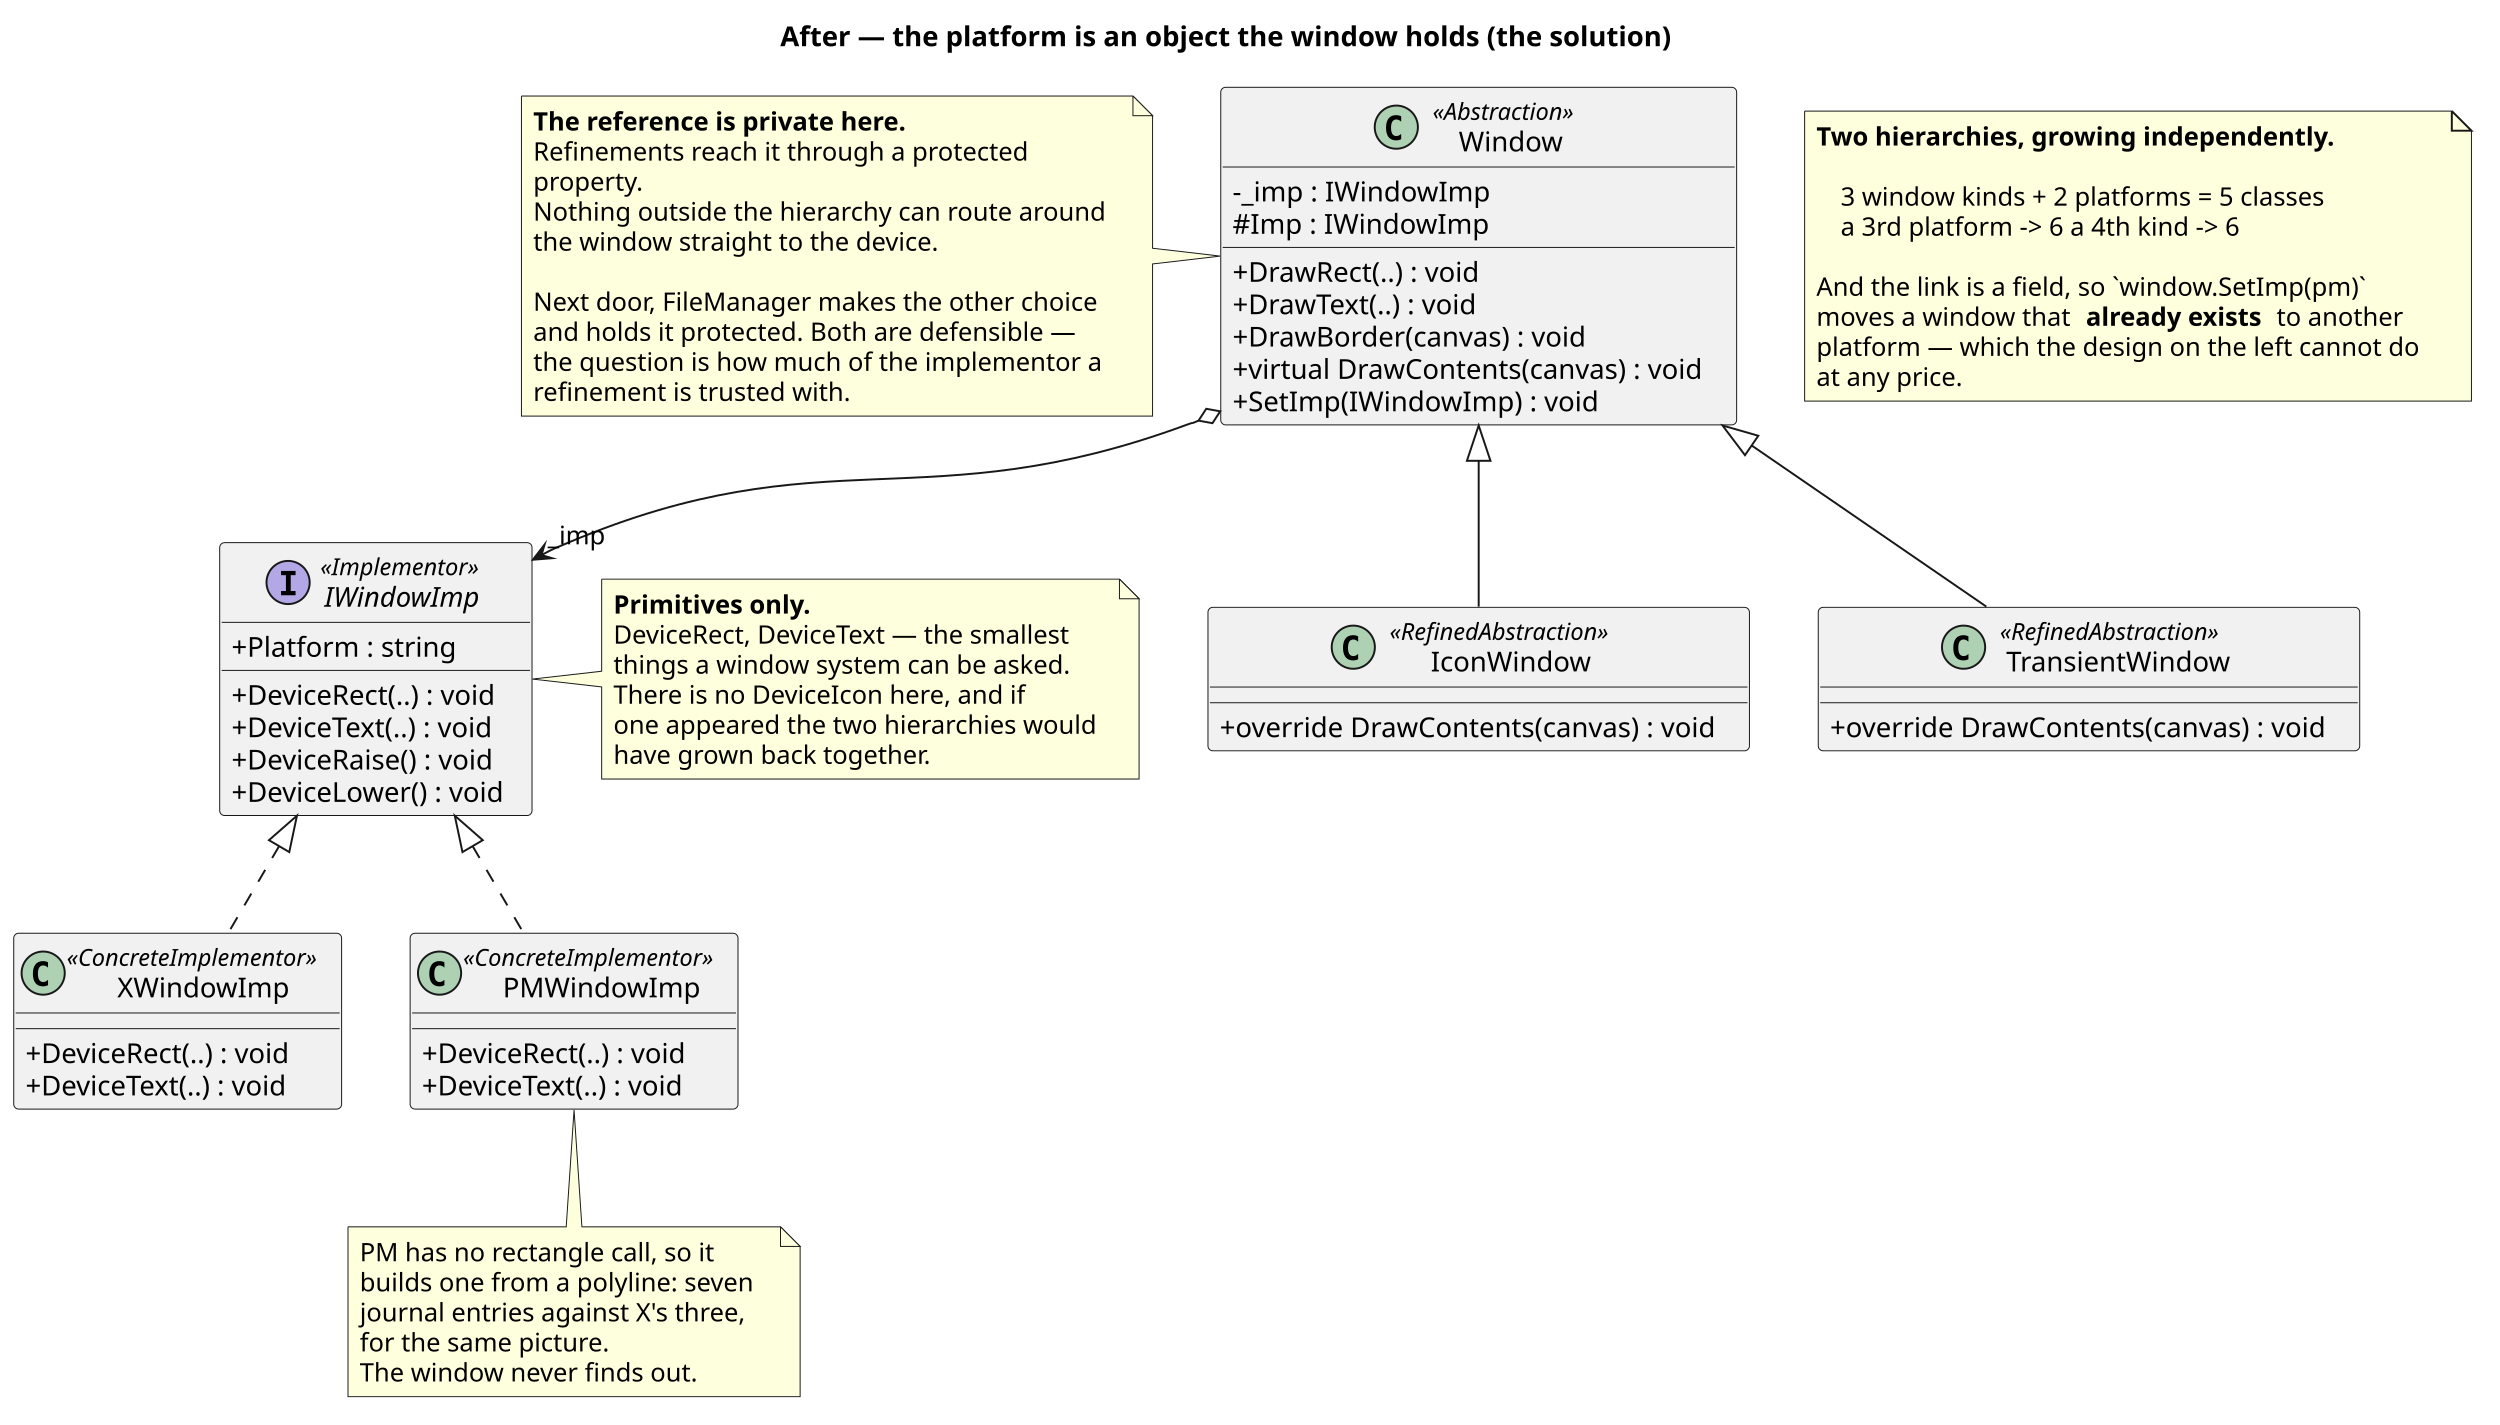
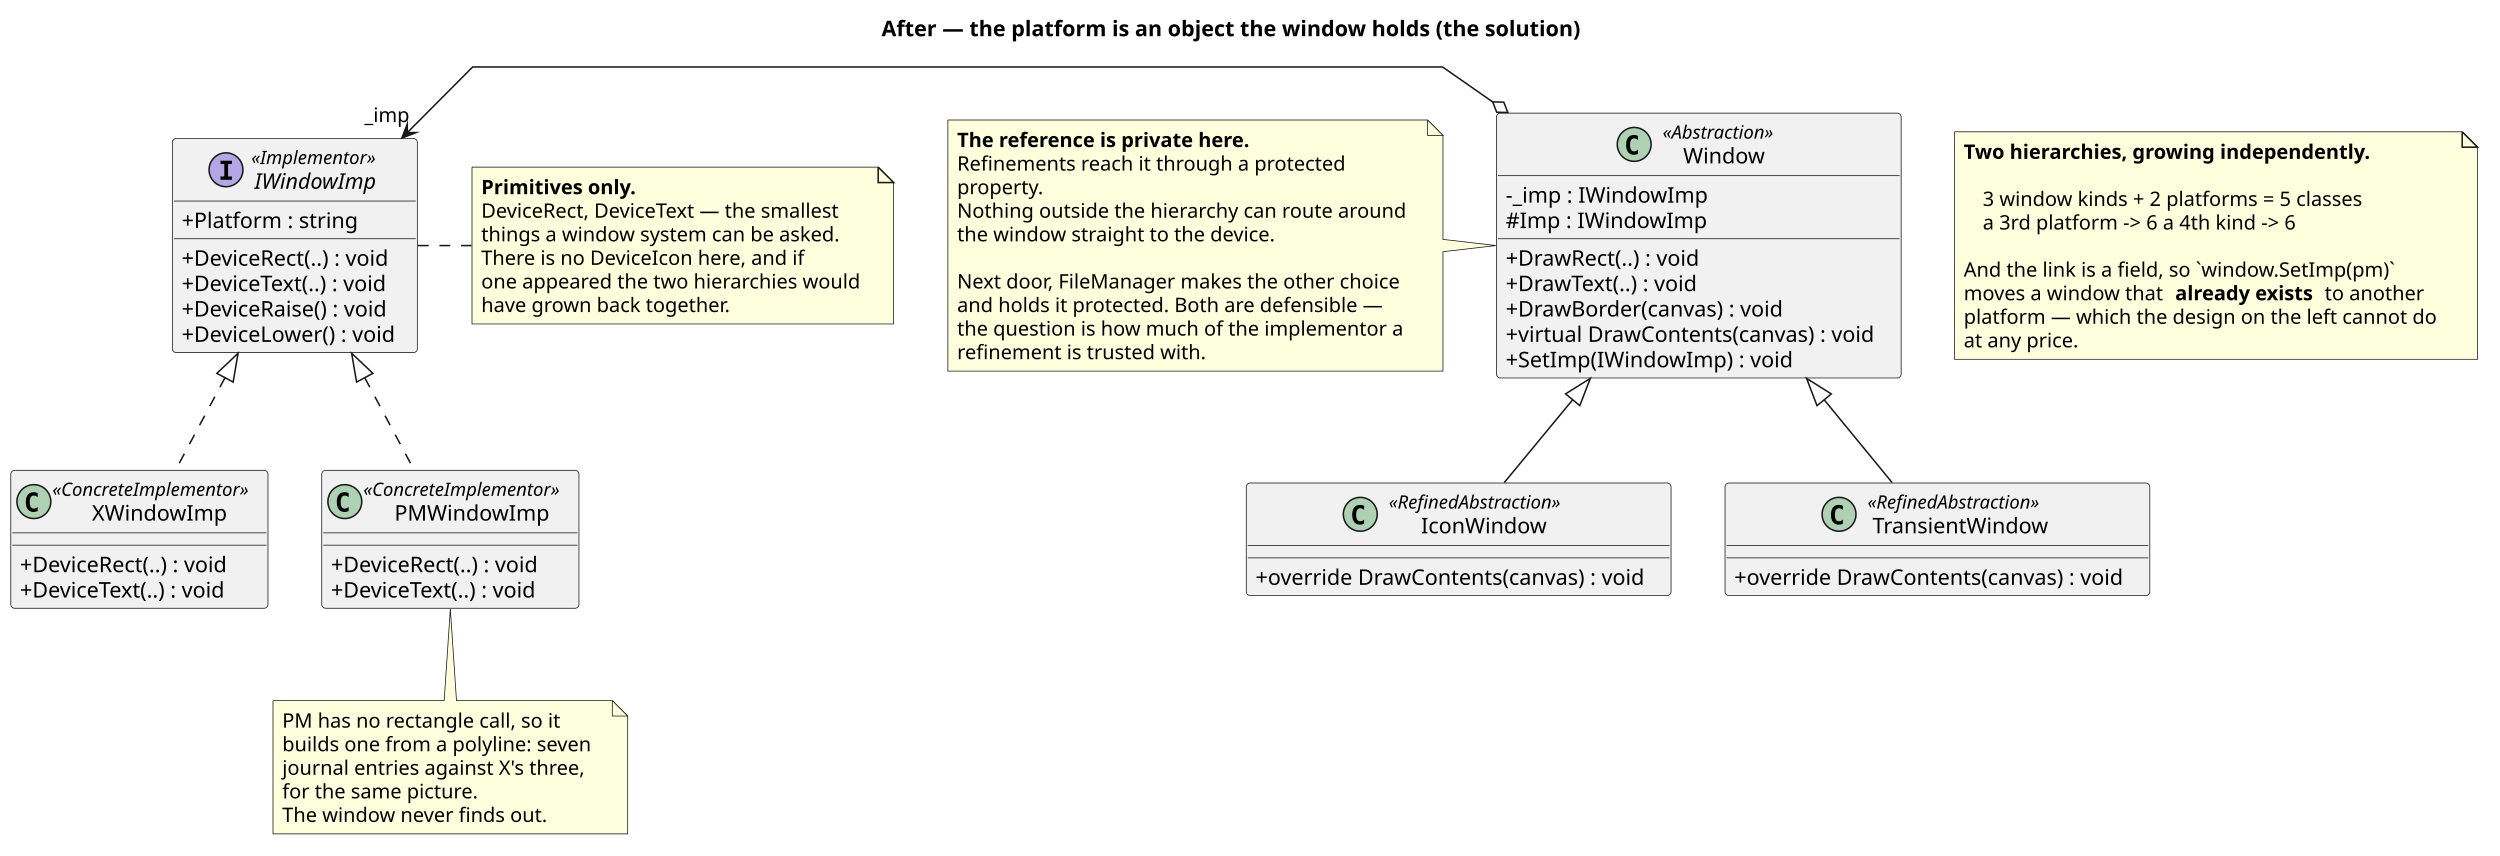
- <svg xmlns="http://www.w3.org/2000/svg" contentStyleType="text/css" data-diagram-type="CLASS" height="726px" preserveAspectRatio="none" style="width:1274px;height:726px;background:#FFFFFF;" version="1.1" viewBox="0 0 1274 726" width="1274px" zoomAndPan="magnify">
+ <svg xmlns="http://www.w3.org/2000/svg" contentStyleType="text/css" data-diagram-type="CLASS" height="556px" preserveAspectRatio="none" style="width:1624px;height:556px;background:#FFFFFF;" version="1.1" viewBox="0 0 1624 556" width="1624px" zoomAndPan="magnify">
  <defs />
  <g>
-     <g class="title" data-source-line="2">
-       <text fill="#000000" font-family="sans-serif" font-size="14" font-weight="700" lengthAdjust="spacing" textLength="472.192" x="397.626" y="23.535">After — the platform is an object the window holds (the solution)</text>
+     <g class="title" data-source-line="3">
+       <text fill="#000000" font-family="sans-serif" font-size="14" font-weight="700" lengthAdjust="spacing" textLength="472.192" x="572.626" y="23.535">After — the platform is an object the window holds (the solution)</text>
    </g>
-     <g class="entity" data-qualified-name="Window" data-source-line="5" id="ent0001">
-       <rect fill="#F1F1F1" height="172.039" rx="2.5" ry="2.5" style="stroke:#181818;stroke-width:0.5;" width="262.893" x="622.1" y="44.488" />
-       <ellipse cx="711.561" cy="64.799" fill="#ADD1B2" rx="11" ry="11" style="stroke:#181818;stroke-width:1;" />
-       <path d="M714.034,70.942 Q713.453,71.241 712.814,71.39 Q712.175,71.54 711.469,71.54 Q708.962,71.54 707.643,69.888 Q706.323,68.236 706.323,65.115 Q706.323,61.985 707.643,60.334 Q708.962,58.682 711.469,58.682 Q712.175,58.682 712.822,58.831 Q713.47,58.98 714.034,59.279 L714.034,62.002 Q713.403,61.421 712.81,61.151 Q712.216,60.881 711.585,60.881 Q710.241,60.881 709.556,61.948 Q708.871,63.015 708.871,65.115 Q708.871,67.207 709.556,68.273 Q710.241,69.34 711.585,69.34 Q712.216,69.34 712.81,69.07 Q713.403,68.8 714.034,68.219 Z " fill="#000000" />
-       <text fill="#000000" font-family="sans-serif" font-size="12" font-style="italic" lengthAdjust="spacing" textLength="79.471" x="730.061" y="61.09">«Abstraction»</text>
-       <text fill="#000000" font-family="sans-serif" font-size="14" lengthAdjust="spacing" textLength="52.91" x="743.341" y="77.156">Window</text>
-       <line style="stroke:#181818;stroke-width:0.5;" x1="623.1" x2="883.993" y1="85.109" y2="85.109" />
-       <text fill="#000000" font-family="sans-serif" font-size="14" lengthAdjust="spacing" textLength="137.177" x="628.1" y="102.644">-_imp : IWindowImp</text>
-       <text fill="#000000" font-family="sans-serif" font-size="14" lengthAdjust="spacing" textLength="130.915" x="628.1" y="119.133">#Imp : IWindowImp</text>
-       <line style="stroke:#181818;stroke-width:0.5;" x1="623.1" x2="883.993" y1="126.086" y2="126.086" />
-       <text fill="#000000" font-family="sans-serif" font-size="14" lengthAdjust="spacing" textLength="134.88" x="628.1" y="143.621">+DrawRect(..) : void</text>
-       <text fill="#000000" font-family="sans-serif" font-size="14" lengthAdjust="spacing" textLength="136.295" x="628.1" y="160.109">+DrawText(..) : void</text>
-       <text fill="#000000" font-family="sans-serif" font-size="14" lengthAdjust="spacing" textLength="187.387" x="628.1" y="176.598">+DrawBorder(canvas) : void</text>
-       <text fill="#000000" font-family="sans-serif" font-size="14" lengthAdjust="spacing" textLength="250.893" x="628.1" y="193.086">+virtual DrawContents(canvas) : void</text>
-       <text fill="#000000" font-family="sans-serif" font-size="14" lengthAdjust="spacing" textLength="191.577" x="628.1" y="209.574">+SetImp(IWindowImp) : void</text>
+     <g class="entity" data-qualified-name="Window" data-source-line="6" id="ent0001">
+       <rect fill="#F1F1F1" height="172.039" rx="2.5" ry="2.5" style="stroke:#181818;stroke-width:0.5;" width="262.893" x="972.1" y="73.488" />
+       <ellipse cx="1061.561" cy="93.799" fill="#ADD1B2" rx="11" ry="11" style="stroke:#181818;stroke-width:1;" />
+       <path d="M1064.034,99.942 Q1063.453,100.241 1062.814,100.39 Q1062.175,100.54 1061.469,100.54 Q1058.962,100.54 1057.642,98.888 Q1056.323,97.236 1056.323,94.115 Q1056.323,90.985 1057.642,89.334 Q1058.962,87.682 1061.469,87.682 Q1062.175,87.682 1062.822,87.831 Q1063.47,87.981 1064.034,88.279 L1064.034,91.002 Q1063.403,90.421 1062.81,90.151 Q1062.216,89.881 1061.585,89.881 Q1060.241,89.881 1059.556,90.948 Q1058.871,92.015 1058.871,94.115 Q1058.871,96.207 1059.556,97.273 Q1060.241,98.34 1061.585,98.34 Q1062.216,98.34 1062.81,98.07 Q1063.403,97.8 1064.034,97.219 Z " fill="#000000" />
+       <text fill="#000000" font-family="sans-serif" font-size="12" font-style="italic" lengthAdjust="spacing" textLength="79.471" x="1080.061" y="90.09">«Abstraction»</text>
+       <text fill="#000000" font-family="sans-serif" font-size="14" lengthAdjust="spacing" textLength="52.91" x="1093.341" y="106.156">Window</text>
+       <line style="stroke:#181818;stroke-width:0.5;" x1="973.1" x2="1233.993" y1="114.109" y2="114.109" />
+       <text fill="#000000" font-family="sans-serif" font-size="14" lengthAdjust="spacing" textLength="137.177" x="978.1" y="131.644">-_imp : IWindowImp</text>
+       <text fill="#000000" font-family="sans-serif" font-size="14" lengthAdjust="spacing" textLength="130.915" x="978.1" y="148.133">#Imp : IWindowImp</text>
+       <line style="stroke:#181818;stroke-width:0.5;" x1="973.1" x2="1233.993" y1="155.086" y2="155.086" />
+       <text fill="#000000" font-family="sans-serif" font-size="14" lengthAdjust="spacing" textLength="134.88" x="978.1" y="172.621">+DrawRect(..) : void</text>
+       <text fill="#000000" font-family="sans-serif" font-size="14" lengthAdjust="spacing" textLength="136.295" x="978.1" y="189.109">+DrawText(..) : void</text>
+       <text fill="#000000" font-family="sans-serif" font-size="14" lengthAdjust="spacing" textLength="187.387" x="978.1" y="205.598">+DrawBorder(canvas) : void</text>
+       <text fill="#000000" font-family="sans-serif" font-size="14" lengthAdjust="spacing" textLength="250.893" x="978.1" y="222.086">+virtual DrawContents(canvas) : void</text>
+       <text fill="#000000" font-family="sans-serif" font-size="14" lengthAdjust="spacing" textLength="191.577" x="978.1" y="238.574">+SetImp(IWindowImp) : void</text>
    </g>
-     <g class="entity" data-qualified-name="IconWindow" data-source-line="15" id="ent0002">
-       <rect fill="#F1F1F1" height="73.109" rx="2.5" ry="2.5" style="stroke:#181818;stroke-width:0.5;" width="275.929" x="615.58" y="309.498" />
-       <ellipse cx="689.639" cy="329.809" fill="#ADD1B2" rx="11" ry="11" style="stroke:#181818;stroke-width:1;" />
-       <path d="M692.112,335.952 Q691.531,336.251 690.892,336.4 Q690.253,336.55 689.547,336.55 Q687.04,336.55 685.721,334.898 Q684.401,333.246 684.401,330.125 Q684.401,326.995 685.721,325.344 Q687.04,323.692 689.547,323.692 Q690.253,323.692 690.9,323.841 Q691.548,323.99 692.112,324.289 L692.112,327.012 Q691.481,326.431 690.888,326.161 Q690.294,325.891 689.663,325.891 Q688.319,325.891 687.634,326.958 Q686.949,328.025 686.949,330.125 Q686.949,332.216 687.634,333.283 Q688.319,334.35 689.663,334.35 Q690.294,334.35 690.888,334.08 Q691.481,333.81 692.112,333.229 Z " fill="#000000" />
-       <text fill="#000000" font-family="sans-serif" font-size="12" font-style="italic" lengthAdjust="spacing" textLength="123.311" x="708.139" y="326.1">«RefinedAbstraction»</text>
-       <text fill="#000000" font-family="sans-serif" font-size="14" lengthAdjust="spacing" textLength="81.402" x="729.093" y="342.166">IconWindow</text>
-       <line style="stroke:#181818;stroke-width:0.5;" x1="616.58" x2="890.509" y1="350.119" y2="350.119" />
-       <line style="stroke:#181818;stroke-width:0.5;" x1="616.58" x2="890.509" y1="358.119" y2="358.119" />
-       <text fill="#000000" font-family="sans-serif" font-size="14" lengthAdjust="spacing" textLength="263.929" x="621.58" y="375.654">+override DrawContents(canvas) : void</text>
+     <g class="entity" data-qualified-name="IconWindow" data-source-line="16" id="ent0002">
+       <rect fill="#F1F1F1" height="73.109" rx="2.5" ry="2.5" style="stroke:#181818;stroke-width:0.5;" width="275.929" x="809.58" y="313.768" />
+       <ellipse cx="883.639" cy="334.079" fill="#ADD1B2" rx="11" ry="11" style="stroke:#181818;stroke-width:1;" />
+       <path d="M886.112,340.222 Q885.531,340.521 884.892,340.67 Q884.253,340.82 883.547,340.82 Q881.04,340.82 879.721,339.168 Q878.401,337.516 878.401,334.395 Q878.401,331.265 879.721,329.613 Q881.04,327.962 883.547,327.962 Q884.253,327.962 884.9,328.111 Q885.548,328.26 886.112,328.559 L886.112,331.282 Q885.481,330.701 884.888,330.431 Q884.294,330.161 883.663,330.161 Q882.319,330.161 881.634,331.228 Q880.949,332.295 880.949,334.395 Q880.949,336.486 881.634,337.553 Q882.319,338.62 883.663,338.62 Q884.294,338.62 884.888,338.35 Q885.481,338.08 886.112,337.499 Z " fill="#000000" />
+       <text fill="#000000" font-family="sans-serif" font-size="12" font-style="italic" lengthAdjust="spacing" textLength="123.311" x="902.139" y="330.37">«RefinedAbstraction»</text>
+       <text fill="#000000" font-family="sans-serif" font-size="14" lengthAdjust="spacing" textLength="81.402" x="923.093" y="346.436">IconWindow</text>
+       <line style="stroke:#181818;stroke-width:0.5;" x1="810.58" x2="1084.509" y1="354.389" y2="354.389" />
+       <line style="stroke:#181818;stroke-width:0.5;" x1="810.58" x2="1084.509" y1="362.389" y2="362.389" />
+       <text fill="#000000" font-family="sans-serif" font-size="14" lengthAdjust="spacing" textLength="263.929" x="815.58" y="379.925">+override DrawContents(canvas) : void</text>
    </g>
-     <g class="entity" data-qualified-name="TransientWindow" data-source-line="18" id="ent0003">
-       <rect fill="#F1F1F1" height="73.109" rx="2.5" ry="2.5" style="stroke:#181818;stroke-width:0.5;" width="275.929" x="926.58" y="309.498" />
-       <ellipse cx="1000.639" cy="329.809" fill="#ADD1B2" rx="11" ry="11" style="stroke:#181818;stroke-width:1;" />
-       <path d="M1003.112,335.952 Q1002.531,336.251 1001.892,336.4 Q1001.253,336.55 1000.547,336.55 Q998.04,336.55 996.721,334.898 Q995.401,333.246 995.401,330.125 Q995.401,326.995 996.721,325.344 Q998.04,323.692 1000.547,323.692 Q1001.253,323.692 1001.9,323.841 Q1002.548,323.99 1003.112,324.289 L1003.112,327.012 Q1002.481,326.431 1001.888,326.161 Q1001.294,325.891 1000.663,325.891 Q999.319,325.891 998.634,326.958 Q997.949,328.025 997.949,330.125 Q997.949,332.216 998.634,333.283 Q999.319,334.35 1000.663,334.35 Q1001.294,334.35 1001.888,334.08 Q1002.481,333.81 1003.112,333.229 Z " fill="#000000" />
-       <text fill="#000000" font-family="sans-serif" font-size="12" font-style="italic" lengthAdjust="spacing" textLength="123.311" x="1019.139" y="326.1">«RefinedAbstraction»</text>
-       <text fill="#000000" font-family="sans-serif" font-size="14" lengthAdjust="spacing" textLength="116.819" x="1022.385" y="342.166">TransientWindow</text>
-       <line style="stroke:#181818;stroke-width:0.5;" x1="927.58" x2="1201.509" y1="350.119" y2="350.119" />
-       <line style="stroke:#181818;stroke-width:0.5;" x1="927.58" x2="1201.509" y1="358.119" y2="358.119" />
-       <text fill="#000000" font-family="sans-serif" font-size="14" lengthAdjust="spacing" textLength="263.929" x="932.58" y="375.654">+override DrawContents(canvas) : void</text>
+     <g class="entity" data-qualified-name="TransientWindow" data-source-line="19" id="ent0003">
+       <rect fill="#F1F1F1" height="73.109" rx="2.5" ry="2.5" style="stroke:#181818;stroke-width:0.5;" width="275.929" x="1120.58" y="313.768" />
+       <ellipse cx="1194.639" cy="334.079" fill="#ADD1B2" rx="11" ry="11" style="stroke:#181818;stroke-width:1;" />
+       <path d="M1197.112,340.222 Q1196.531,340.521 1195.892,340.67 Q1195.253,340.82 1194.547,340.82 Q1192.04,340.82 1190.721,339.168 Q1189.401,337.516 1189.401,334.395 Q1189.401,331.265 1190.721,329.613 Q1192.04,327.962 1194.547,327.962 Q1195.253,327.962 1195.9,328.111 Q1196.548,328.26 1197.112,328.559 L1197.112,331.282 Q1196.481,330.701 1195.888,330.431 Q1195.294,330.161 1194.664,330.161 Q1193.319,330.161 1192.634,331.228 Q1191.949,332.295 1191.949,334.395 Q1191.949,336.486 1192.634,337.553 Q1193.319,338.62 1194.664,338.62 Q1195.294,338.62 1195.888,338.35 Q1196.481,338.08 1197.112,337.499 Z " fill="#000000" />
+       <text fill="#000000" font-family="sans-serif" font-size="12" font-style="italic" lengthAdjust="spacing" textLength="123.311" x="1213.139" y="330.37">«RefinedAbstraction»</text>
+       <text fill="#000000" font-family="sans-serif" font-size="14" lengthAdjust="spacing" textLength="116.819" x="1216.385" y="346.436">TransientWindow</text>
+       <line style="stroke:#181818;stroke-width:0.5;" x1="1121.58" x2="1395.509" y1="354.389" y2="354.389" />
+       <line style="stroke:#181818;stroke-width:0.5;" x1="1121.58" x2="1395.509" y1="362.389" y2="362.389" />
+       <text fill="#000000" font-family="sans-serif" font-size="14" lengthAdjust="spacing" textLength="263.929" x="1126.58" y="379.925">+override DrawContents(canvas) : void</text>
    </g>
-     <g class="entity" data-qualified-name="IWindowImp" data-source-line="22" id="ent0004">
-       <rect fill="#F1F1F1" height="139.062" rx="2.5" ry="2.5" style="stroke:#181818;stroke-width:0.5;" width="159.157" x="111.96" y="276.528" />
-       <ellipse cx="146.81" cy="296.839" fill="#B4A7E5" rx="11" ry="11" style="stroke:#181818;stroke-width:1;" />
-       <path d="M143.237,293.104 L143.237,290.946 L150.617,290.946 L150.617,293.104 L148.151,293.104 L148.151,301.181 L150.617,301.181 L150.617,303.339 L143.237,303.339 L143.237,301.181 L145.703,301.181 L145.703,293.104 Z " fill="#000000" />
-       <text fill="#000000" font-family="sans-serif" font-size="12" font-style="italic" lengthAdjust="spacing" textLength="87.047" x="163.221" y="293.13">«Implementor»</text>
-       <text fill="#000000" font-family="sans-serif" font-size="14" font-style="italic" lengthAdjust="spacing" textLength="82.858" x="165.315" y="309.196">IWindowImp</text>
-       <line style="stroke:#181818;stroke-width:0.5;" x1="112.96" x2="270.117" y1="317.149" y2="317.149" />
-       <text fill="#000000" font-family="sans-serif" font-size="14" lengthAdjust="spacing" textLength="121.283" x="117.96" y="334.685">+Platform : string</text>
-       <line style="stroke:#181818;stroke-width:0.5;" x1="112.96" x2="270.117" y1="341.638" y2="341.638" />
-       <text fill="#000000" font-family="sans-serif" font-size="14" lengthAdjust="spacing" textLength="144.696" x="117.96" y="359.173">+DeviceRect(..) : void</text>
-       <text fill="#000000" font-family="sans-serif" font-size="14" lengthAdjust="spacing" textLength="146.111" x="117.96" y="375.661">+DeviceText(..) : void</text>
-       <text fill="#000000" font-family="sans-serif" font-size="14" lengthAdjust="spacing" textLength="142.345" x="117.96" y="392.149">+DeviceRaise() : void</text>
-       <text fill="#000000" font-family="sans-serif" font-size="14" lengthAdjust="spacing" textLength="147.157" x="117.96" y="408.638">+DeviceLower() : void</text>
+     <g class="entity" data-qualified-name="IWindowImp" data-source-line="23" id="ent0004">
+       <rect fill="#F1F1F1" height="139.062" rx="2.5" ry="2.5" style="stroke:#181818;stroke-width:0.5;" width="159.157" x="111.96" y="89.978" />
+       <ellipse cx="146.81" cy="110.289" fill="#B4A7E5" rx="11" ry="11" style="stroke:#181818;stroke-width:1;" />
+       <path d="M143.237,106.554 L143.237,104.396 L150.617,104.396 L150.617,106.554 L148.151,106.554 L148.151,114.631 L150.617,114.631 L150.617,116.789 L143.237,116.789 L143.237,114.631 L145.703,114.631 L145.703,106.554 Z " fill="#000000" />
+       <text fill="#000000" font-family="sans-serif" font-size="12" font-style="italic" lengthAdjust="spacing" textLength="87.047" x="163.221" y="106.58">«Implementor»</text>
+       <text fill="#000000" font-family="sans-serif" font-size="14" font-style="italic" lengthAdjust="spacing" textLength="82.858" x="165.315" y="122.646">IWindowImp</text>
+       <line style="stroke:#181818;stroke-width:0.5;" x1="112.96" x2="270.117" y1="130.599" y2="130.599" />
+       <text fill="#000000" font-family="sans-serif" font-size="14" lengthAdjust="spacing" textLength="121.283" x="117.96" y="148.135">+Platform : string</text>
+       <line style="stroke:#181818;stroke-width:0.5;" x1="112.96" x2="270.117" y1="155.088" y2="155.088" />
+       <text fill="#000000" font-family="sans-serif" font-size="14" lengthAdjust="spacing" textLength="144.696" x="117.96" y="172.623">+DeviceRect(..) : void</text>
+       <text fill="#000000" font-family="sans-serif" font-size="14" lengthAdjust="spacing" textLength="146.111" x="117.96" y="189.111">+DeviceText(..) : void</text>
+       <text fill="#000000" font-family="sans-serif" font-size="14" lengthAdjust="spacing" textLength="142.345" x="117.96" y="205.599">+DeviceRaise() : void</text>
+       <text fill="#000000" font-family="sans-serif" font-size="14" lengthAdjust="spacing" textLength="147.157" x="117.96" y="222.088">+DeviceLower() : void</text>
    </g>
-     <g class="entity" data-qualified-name="XWindowImp" data-source-line="30" id="ent0005">
-       <rect fill="#F1F1F1" height="89.598" rx="2.5" ry="2.5" style="stroke:#181818;stroke-width:0.5;" width="167.084" x="7" y="475.588" />
-       <ellipse cx="22" cy="495.899" fill="#ADD1B2" rx="11" ry="11" style="stroke:#181818;stroke-width:1;" />
-       <path d="M24.473,502.042 Q23.892,502.341 23.253,502.49 Q22.614,502.64 21.908,502.64 Q19.401,502.64 18.081,500.988 Q16.762,499.336 16.762,496.215 Q16.762,493.085 18.081,491.433 Q19.401,489.782 21.908,489.782 Q22.614,489.782 23.261,489.931 Q23.909,490.08 24.473,490.379 L24.473,493.102 Q23.842,492.521 23.249,492.251 Q22.655,491.981 22.024,491.981 Q20.68,491.981 19.995,493.048 Q19.31,494.115 19.31,496.215 Q19.31,498.307 19.995,499.373 Q20.68,500.44 22.024,500.44 Q22.655,500.44 23.249,500.17 Q23.842,499.9 24.473,499.319 Z " fill="#000000" />
-       <text fill="#000000" font-family="sans-serif" font-size="12" font-style="italic" lengthAdjust="spacing" textLength="139.084" x="34" y="492.19">«ConcreteImplementor»</text>
-       <text fill="#000000" font-family="sans-serif" font-size="14" lengthAdjust="spacing" textLength="87.589" x="59.748" y="508.256">XWindowImp</text>
-       <line style="stroke:#181818;stroke-width:0.5;" x1="8" x2="173.084" y1="516.209" y2="516.209" />
-       <line style="stroke:#181818;stroke-width:0.5;" x1="8" x2="173.084" y1="524.209" y2="524.209" />
-       <text fill="#000000" font-family="sans-serif" font-size="14" lengthAdjust="spacing" textLength="144.696" x="13" y="541.745">+DeviceRect(..) : void</text>
-       <text fill="#000000" font-family="sans-serif" font-size="14" lengthAdjust="spacing" textLength="146.111" x="13" y="558.233">+DeviceText(..) : void</text>
+     <g class="entity" data-qualified-name="XWindowImp" data-source-line="31" id="ent0005">
+       <rect fill="#F1F1F1" height="89.598" rx="2.5" ry="2.5" style="stroke:#181818;stroke-width:0.5;" width="167.084" x="7" y="305.528" />
+       <ellipse cx="22" cy="325.839" fill="#ADD1B2" rx="11" ry="11" style="stroke:#181818;stroke-width:1;" />
+       <path d="M24.473,331.982 Q23.892,332.281 23.253,332.43 Q22.614,332.58 21.908,332.58 Q19.401,332.58 18.081,330.928 Q16.762,329.276 16.762,326.155 Q16.762,323.025 18.081,321.373 Q19.401,319.722 21.908,319.722 Q22.614,319.722 23.261,319.871 Q23.909,320.021 24.473,320.319 L24.473,323.042 Q23.842,322.461 23.249,322.191 Q22.655,321.921 22.024,321.921 Q20.68,321.921 19.995,322.988 Q19.31,324.055 19.31,326.155 Q19.31,328.247 19.995,329.313 Q20.68,330.38 22.024,330.38 Q22.655,330.38 23.249,330.11 Q23.842,329.84 24.473,329.259 Z " fill="#000000" />
+       <text fill="#000000" font-family="sans-serif" font-size="12" font-style="italic" lengthAdjust="spacing" textLength="139.084" x="34" y="322.13">«ConcreteImplementor»</text>
+       <text fill="#000000" font-family="sans-serif" font-size="14" lengthAdjust="spacing" textLength="87.589" x="59.748" y="338.196">XWindowImp</text>
+       <line style="stroke:#181818;stroke-width:0.5;" x1="8" x2="173.084" y1="346.149" y2="346.149" />
+       <line style="stroke:#181818;stroke-width:0.5;" x1="8" x2="173.084" y1="354.149" y2="354.149" />
+       <text fill="#000000" font-family="sans-serif" font-size="14" lengthAdjust="spacing" textLength="144.696" x="13" y="371.685">+DeviceRect(..) : void</text>
+       <text fill="#000000" font-family="sans-serif" font-size="14" lengthAdjust="spacing" textLength="146.111" x="13" y="388.173">+DeviceText(..) : void</text>
    </g>
-     <g class="entity" data-qualified-name="PMWindowImp" data-source-line="34" id="ent0006">
-       <rect fill="#F1F1F1" height="89.598" rx="2.5" ry="2.5" style="stroke:#181818;stroke-width:0.5;" width="167.084" x="209" y="475.588" />
-       <ellipse cx="224" cy="495.899" fill="#ADD1B2" rx="11" ry="11" style="stroke:#181818;stroke-width:1;" />
-       <path d="M226.473,502.042 Q225.892,502.341 225.253,502.49 Q224.614,502.64 223.908,502.64 Q221.401,502.64 220.082,500.988 Q218.762,499.336 218.762,496.215 Q218.762,493.085 220.082,491.433 Q221.401,489.782 223.908,489.782 Q224.614,489.782 225.261,489.931 Q225.909,490.08 226.473,490.379 L226.473,493.102 Q225.842,492.521 225.249,492.251 Q224.655,491.981 224.024,491.981 Q222.68,491.981 221.995,493.048 Q221.31,494.115 221.31,496.215 Q221.31,498.307 221.995,499.373 Q222.68,500.44 224.024,500.44 Q224.655,500.44 225.249,500.17 Q225.842,499.9 226.473,499.319 Z " fill="#000000" />
-       <text fill="#000000" font-family="sans-serif" font-size="12" font-style="italic" lengthAdjust="spacing" textLength="139.084" x="236" y="492.19">«ConcreteImplementor»</text>
-       <text fill="#000000" font-family="sans-serif" font-size="14" lengthAdjust="spacing" textLength="98.622" x="256.231" y="508.256">PMWindowImp</text>
-       <line style="stroke:#181818;stroke-width:0.5;" x1="210" x2="375.084" y1="516.209" y2="516.209" />
-       <line style="stroke:#181818;stroke-width:0.5;" x1="210" x2="375.084" y1="524.209" y2="524.209" />
-       <text fill="#000000" font-family="sans-serif" font-size="14" lengthAdjust="spacing" textLength="144.696" x="215" y="541.745">+DeviceRect(..) : void</text>
-       <text fill="#000000" font-family="sans-serif" font-size="14" lengthAdjust="spacing" textLength="146.111" x="215" y="558.233">+DeviceText(..) : void</text>
+     <g class="entity" data-qualified-name="PMWindowImp" data-source-line="35" id="ent0006">
+       <rect fill="#F1F1F1" height="89.598" rx="2.5" ry="2.5" style="stroke:#181818;stroke-width:0.5;" width="167.084" x="209" y="305.528" />
+       <ellipse cx="224" cy="325.839" fill="#ADD1B2" rx="11" ry="11" style="stroke:#181818;stroke-width:1;" />
+       <path d="M226.473,331.982 Q225.892,332.281 225.253,332.43 Q224.614,332.58 223.908,332.58 Q221.401,332.58 220.082,330.928 Q218.762,329.276 218.762,326.155 Q218.762,323.025 220.082,321.373 Q221.401,319.722 223.908,319.722 Q224.614,319.722 225.261,319.871 Q225.909,320.021 226.473,320.319 L226.473,323.042 Q225.842,322.461 225.249,322.191 Q224.655,321.921 224.024,321.921 Q222.68,321.921 221.995,322.988 Q221.31,324.055 221.31,326.155 Q221.31,328.247 221.995,329.313 Q222.68,330.38 224.024,330.38 Q224.655,330.38 225.249,330.11 Q225.842,329.84 226.473,329.259 Z " fill="#000000" />
+       <text fill="#000000" font-family="sans-serif" font-size="12" font-style="italic" lengthAdjust="spacing" textLength="139.084" x="236" y="322.13">«ConcreteImplementor»</text>
+       <text fill="#000000" font-family="sans-serif" font-size="14" lengthAdjust="spacing" textLength="98.622" x="256.231" y="338.196">PMWindowImp</text>
+       <line style="stroke:#181818;stroke-width:0.5;" x1="210" x2="375.084" y1="346.149" y2="346.149" />
+       <line style="stroke:#181818;stroke-width:0.5;" x1="210" x2="375.084" y1="354.149" y2="354.149" />
+       <text fill="#000000" font-family="sans-serif" font-size="14" lengthAdjust="spacing" textLength="144.696" x="215" y="371.685">+DeviceRect(..) : void</text>
+       <text fill="#000000" font-family="sans-serif" font-size="14" lengthAdjust="spacing" textLength="146.111" x="215" y="388.173">+DeviceText(..) : void</text>
    </g>
-     <g class="entity" data-qualified-name="GMN12" data-source-line="46" id="ent0013">
-       <path d="M306.61,295.128 L306.61,342.058 L271.28,346.058 L306.61,350.058 L306.61,396.992 A0,0 0 0 0 306.61,396.992 L580.469,396.992 A0,0 0 0 0 580.469,396.992 L580.469,305.128 L570.469,295.128 L306.61,295.128 A0,0 0 0 0 306.61,295.128" fill="#FEFFDD" style="stroke:#181818;stroke-width:0.5;" />
-       <path d="M570.469,295.128 L570.469,305.128 L580.469,305.128 L570.469,295.128" fill="#FEFFDD" style="stroke:#181818;stroke-width:0.5;" />
-       <text fill="#000000" font-family="sans-serif" font-size="13" font-weight="700" lengthAdjust="spacing" textLength="103.264" x="312.61" y="312.697">Primitives only.</text>
-       <text fill="#000000" font-family="sans-serif" font-size="13" lengthAdjust="spacing" textLength="243.947" x="312.61" y="328.007">DeviceRect, DeviceText — the smallest</text>
-       <text fill="#000000" font-family="sans-serif" font-size="13" lengthAdjust="spacing" textLength="241.935" x="312.61" y="343.318">things a window system can be asked.</text>
-       <text fill="#000000" font-family="sans-serif" font-size="13" lengthAdjust="spacing" textLength="218.988" x="312.61" y="358.628">There is no DeviceIcon here, and if</text>
-       <text fill="#000000" font-family="sans-serif" font-size="13" lengthAdjust="spacing" textLength="252.859" x="312.61" y="373.939">one appeared the two hierarchies would</text>
-       <text fill="#000000" font-family="sans-serif" font-size="13" lengthAdjust="spacing" textLength="168.473" x="312.61" y="389.249">have grown back together.</text>
+     <g class="entity" data-qualified-name="GMN11" data-source-line="46" id="ent0012">
+       <path d="M306.61,108.578 L306.61,210.442 L580.469,210.442 L580.469,118.578 L570.469,108.578 L306.61,108.578" fill="#FEFFDD" style="stroke:#181818;stroke-width:0.5;" />
+       <path d="M570.469,108.578 L570.469,118.578 L580.469,118.578 L570.469,108.578" fill="#FEFFDD" style="stroke:#181818;stroke-width:1;" />
+       <text fill="#000000" font-family="sans-serif" font-size="13" font-weight="700" lengthAdjust="spacing" textLength="103.264" x="312.61" y="126.147">Primitives only.</text>
+       <text fill="#000000" font-family="sans-serif" font-size="13" lengthAdjust="spacing" textLength="243.947" x="312.61" y="141.457">DeviceRect, DeviceText — the smallest</text>
+       <text fill="#000000" font-family="sans-serif" font-size="13" lengthAdjust="spacing" textLength="241.935" x="312.61" y="156.768">things a window system can be asked.</text>
+       <text fill="#000000" font-family="sans-serif" font-size="13" lengthAdjust="spacing" textLength="218.988" x="312.61" y="172.078">There is no DeviceIcon here, and if</text>
+       <text fill="#000000" font-family="sans-serif" font-size="13" lengthAdjust="spacing" textLength="252.859" x="312.61" y="187.389">one appeared the two hierarchies would</text>
+       <text fill="#000000" font-family="sans-serif" font-size="13" lengthAdjust="spacing" textLength="168.473" x="312.61" y="202.699">have grown back together.</text>
    </g>
-     <g class="entity" data-qualified-name="GMN15" data-source-line="55" id="ent0016">
-       <path d="M177.34,625.188 L177.34,711.741 A0,0 0 0 0 177.34,711.741 L407.743,711.741 A0,0 0 0 0 407.743,711.741 L407.743,635.188 L397.743,625.188 L296.54,625.188 L292.54,565.608 L288.54,625.188 L177.34,625.188 A0,0 0 0 0 177.34,625.188" fill="#FEFFDD" style="stroke:#181818;stroke-width:0.5;" />
-       <path d="M397.743,625.188 L397.743,635.188 L407.743,635.188 L397.743,625.188" fill="#FEFFDD" style="stroke:#181818;stroke-width:0.5;" />
-       <text fill="#000000" font-family="sans-serif" font-size="13" lengthAdjust="spacing" textLength="188.125" x="183.34" y="642.757">PM has no rectangle call, so it</text>
-       <text fill="#000000" font-family="sans-serif" font-size="13" lengthAdjust="spacing" textLength="209.403" x="183.34" y="658.067">builds one from a polyline: seven</text>
-       <text fill="#000000" font-family="sans-serif" font-size="13" lengthAdjust="spacing" textLength="204.274" x="183.34" y="673.378">journal entries against X's three,</text>
-       <text fill="#000000" font-family="sans-serif" font-size="13" lengthAdjust="spacing" textLength="131.987" x="183.34" y="688.688">for the same picture.</text>
-       <text fill="#000000" font-family="sans-serif" font-size="13" lengthAdjust="spacing" textLength="179.055" x="183.34" y="703.999">The window never finds out.</text>
+     <g class="entity" data-qualified-name="GMN14" data-source-line="55" id="ent0015">
+       <path d="M177.34,455.128 L177.34,541.681 A0,0 0 0 0 177.34,541.681 L407.743,541.681 A0,0 0 0 0 407.743,541.681 L407.743,465.128 L397.743,455.128 L296.54,455.128 L292.54,395.548 L288.54,455.128 L177.34,455.128 A0,0 0 0 0 177.34,455.128" fill="#FEFFDD" style="stroke:#181818;stroke-width:0.5;" />
+       <path d="M397.743,455.128 L397.743,465.128 L407.743,465.128 L397.743,455.128" fill="#FEFFDD" style="stroke:#181818;stroke-width:0.5;" />
+       <text fill="#000000" font-family="sans-serif" font-size="13" lengthAdjust="spacing" textLength="188.125" x="183.34" y="472.697">PM has no rectangle call, so it</text>
+       <text fill="#000000" font-family="sans-serif" font-size="13" lengthAdjust="spacing" textLength="209.403" x="183.34" y="488.007">builds one from a polyline: seven</text>
+       <text fill="#000000" font-family="sans-serif" font-size="13" lengthAdjust="spacing" textLength="204.274" x="183.34" y="503.318">journal entries against X's three,</text>
+       <text fill="#000000" font-family="sans-serif" font-size="13" lengthAdjust="spacing" textLength="131.987" x="183.34" y="518.628">for the same picture.</text>
+       <text fill="#000000" font-family="sans-serif" font-size="13" lengthAdjust="spacing" textLength="179.055" x="183.34" y="533.939">The window never finds out.</text>
    </g>
-     <g class="entity" data-qualified-name="GMN18" data-source-line="63" id="ent0019">
-       <path d="M265.73,48.948 L265.73,212.054 A0,0 0 0 0 265.73,212.054 L587.349,212.054 A0,0 0 0 0 587.349,212.054 L587.349,134.508 L621.8,130.508 L587.349,126.508 L587.349,58.948 L577.349,48.948 L265.73,48.948 A0,0 0 0 0 265.73,48.948" fill="#FEFFDD" style="stroke:#181818;stroke-width:0.5;" />
-       <path d="M577.349,48.948 L577.349,58.948 L587.349,58.948 L577.349,48.948" fill="#FEFFDD" style="stroke:#181818;stroke-width:0.5;" />
-       <text fill="#000000" font-family="sans-serif" font-size="13" font-weight="700" lengthAdjust="spacing" textLength="196.86" x="271.73" y="66.517">The reference is private here.</text>
-       <text fill="#000000" font-family="sans-serif" font-size="13" lengthAdjust="spacing" textLength="260.095" x="271.73" y="81.827">Refinements reach it through a protected</text>
-       <text fill="#000000" font-family="sans-serif" font-size="13" lengthAdjust="spacing" textLength="57.998" x="271.73" y="97.138">property.</text>
-       <text fill="#000000" font-family="sans-serif" font-size="13" lengthAdjust="spacing" textLength="300.619" x="271.73" y="112.448">Nothing outside the hierarchy can route around</text>
-       <text fill="#000000" font-family="sans-serif" font-size="13" lengthAdjust="spacing" textLength="214.494" x="271.73" y="127.759">the window straight to the device.</text>
-       <text fill="#000000" font-family="sans-serif" font-size="13" lengthAdjust="spacing" textLength="4.113" x="271.73" y="143.069"> </text>
-       <text fill="#000000" font-family="sans-serif" font-size="13" lengthAdjust="spacing" textLength="298.772" x="271.73" y="158.38">Next door, FileManager makes the other choice</text>
-       <text fill="#000000" font-family="sans-serif" font-size="13" lengthAdjust="spacing" textLength="286.33" x="271.73" y="173.69">and holds it protected. Both are defensible —</text>
-       <text fill="#000000" font-family="sans-serif" font-size="13" lengthAdjust="spacing" textLength="300.066" x="271.73" y="189.001">the question is how much of the implementor a</text>
-       <text fill="#000000" font-family="sans-serif" font-size="13" lengthAdjust="spacing" textLength="167.426" x="271.73" y="204.312">refinement is trusted with.</text>
+     <g class="entity" data-qualified-name="GMN17" data-source-line="63" id="ent0018">
+       <path d="M615.73,77.958 L615.73,241.064 A0,0 0 0 0 615.73,241.064 L937.349,241.064 A0,0 0 0 0 937.349,241.064 L937.349,163.508 L971.69,159.508 L937.349,155.508 L937.349,87.958 L927.349,77.958 L615.73,77.958 A0,0 0 0 0 615.73,77.958" fill="#FEFFDD" style="stroke:#181818;stroke-width:0.5;" />
+       <path d="M927.349,77.958 L927.349,87.958 L937.349,87.958 L927.349,77.958" fill="#FEFFDD" style="stroke:#181818;stroke-width:0.5;" />
+       <text fill="#000000" font-family="sans-serif" font-size="13" font-weight="700" lengthAdjust="spacing" textLength="196.86" x="621.73" y="95.527">The reference is private here.</text>
+       <text fill="#000000" font-family="sans-serif" font-size="13" lengthAdjust="spacing" textLength="260.095" x="621.73" y="110.837">Refinements reach it through a protected</text>
+       <text fill="#000000" font-family="sans-serif" font-size="13" lengthAdjust="spacing" textLength="57.998" x="621.73" y="126.148">property.</text>
+       <text fill="#000000" font-family="sans-serif" font-size="13" lengthAdjust="spacing" textLength="300.619" x="621.73" y="141.458">Nothing outside the hierarchy can route around</text>
+       <text fill="#000000" font-family="sans-serif" font-size="13" lengthAdjust="spacing" textLength="214.494" x="621.73" y="156.769">the window straight to the device.</text>
+       <text fill="#000000" font-family="sans-serif" font-size="13" lengthAdjust="spacing" textLength="4.113" x="621.73" y="172.079"> </text>
+       <text fill="#000000" font-family="sans-serif" font-size="13" lengthAdjust="spacing" textLength="298.772" x="621.73" y="187.39">Next door, FileManager makes the other choice</text>
+       <text fill="#000000" font-family="sans-serif" font-size="13" lengthAdjust="spacing" textLength="286.33" x="621.73" y="202.701">and holds it protected. Both are defensible —</text>
+       <text fill="#000000" font-family="sans-serif" font-size="13" lengthAdjust="spacing" textLength="300.066" x="621.73" y="218.011">the question is how much of the implementor a</text>
+       <text fill="#000000" font-family="sans-serif" font-size="13" lengthAdjust="spacing" textLength="167.426" x="621.73" y="233.322">refinement is trusted with.</text>
    </g>
-     <g class="entity" data-qualified-name="N1" data-source-line="76" id="ent0021">
-       <path d="M919.64,56.608 L919.64,204.403 L1259.445,204.403 L1259.445,66.608 L1249.445,56.608 L919.64,56.608" fill="#FEFFDD" style="stroke:#181818;stroke-width:0.5;" />
-       <path d="M1249.445,56.608 L1249.445,66.608 L1259.445,66.608 L1249.445,56.608" fill="#FEFFDD" style="stroke:#181818;stroke-width:1;" />
-       <text fill="#000000" font-family="sans-serif" font-size="13" font-weight="700" lengthAdjust="spacing" textLength="273.216" x="925.64" y="74.177">Two hierarchies, growing independently.</text>
-       <text fill="#000000" font-family="sans-serif" font-size="13" lengthAdjust="spacing" textLength="4.113" x="925.64" y="89.487"> </text>
-       <text fill="#000000" font-family="sans-serif" font-size="13" lengthAdjust="spacing" textLength="282.496" x="937.98" y="104.798">3 window kinds  +  2 platforms  =  5 classes</text>
-       <text fill="#000000" font-family="sans-serif" font-size="13" lengthAdjust="spacing" textLength="265.231" x="937.98" y="120.108">a 3rd platform  -&gt;  6        a 4th kind -&gt; 6</text>
-       <text fill="#000000" font-family="sans-serif" font-size="13" lengthAdjust="spacing" textLength="4.113" x="925.64" y="135.419"> </text>
-       <text fill="#000000" font-family="sans-serif" font-size="13" lengthAdjust="spacing" textLength="301.431" x="925.64" y="150.729">And the link is a field, so `window.SetImp(pm)`</text>
-       <text fill="#000000" font-family="sans-serif" font-size="13" lengthAdjust="spacing" textLength="133.237" x="925.64" y="166.04">moves a window that</text>
-       <text fill="#000000" font-family="sans-serif" font-size="13" font-weight="700" lengthAdjust="spacing" textLength="93.012" x="1062.991" y="166.04">already exists</text>
-       <text fill="#000000" font-family="sans-serif" font-size="13" lengthAdjust="spacing" textLength="65.686" x="1160.116" y="166.04">to another</text>
-       <text fill="#000000" font-family="sans-serif" font-size="13" lengthAdjust="spacing" textLength="318.805" x="925.64" y="181.351">platform — which the design on the left cannot do</text>
-       <text fill="#000000" font-family="sans-serif" font-size="13" lengthAdjust="spacing" textLength="77.581" x="925.64" y="196.661">at any price.</text>
+     <g class="entity" data-qualified-name="N1" data-source-line="76" id="ent0020">
+       <path d="M1269.64,85.608 L1269.64,233.403 L1609.445,233.403 L1609.445,95.608 L1599.445,85.608 L1269.64,85.608" fill="#FEFFDD" style="stroke:#181818;stroke-width:0.5;" />
+       <path d="M1599.445,85.608 L1599.445,95.608 L1609.445,95.608 L1599.445,85.608" fill="#FEFFDD" style="stroke:#181818;stroke-width:1;" />
+       <text fill="#000000" font-family="sans-serif" font-size="13" font-weight="700" lengthAdjust="spacing" textLength="273.216" x="1275.64" y="103.177">Two hierarchies, growing independently.</text>
+       <text fill="#000000" font-family="sans-serif" font-size="13" lengthAdjust="spacing" textLength="4.113" x="1275.64" y="118.487"> </text>
+       <text fill="#000000" font-family="sans-serif" font-size="13" lengthAdjust="spacing" textLength="282.496" x="1287.98" y="133.798">3 window kinds  +  2 platforms  =  5 classes</text>
+       <text fill="#000000" font-family="sans-serif" font-size="13" lengthAdjust="spacing" textLength="265.231" x="1287.98" y="149.108">a 3rd platform  -&gt;  6        a 4th kind -&gt; 6</text>
+       <text fill="#000000" font-family="sans-serif" font-size="13" lengthAdjust="spacing" textLength="4.113" x="1275.64" y="164.419"> </text>
+       <text fill="#000000" font-family="sans-serif" font-size="13" lengthAdjust="spacing" textLength="301.431" x="1275.64" y="179.729">And the link is a field, so `window.SetImp(pm)`</text>
+       <text fill="#000000" font-family="sans-serif" font-size="13" lengthAdjust="spacing" textLength="133.237" x="1275.64" y="195.04">moves a window that</text>
+       <text fill="#000000" font-family="sans-serif" font-size="13" font-weight="700" lengthAdjust="spacing" textLength="93.012" x="1412.991" y="195.04">already exists</text>
+       <text fill="#000000" font-family="sans-serif" font-size="13" lengthAdjust="spacing" textLength="65.686" x="1510.116" y="195.04">to another</text>
+       <text fill="#000000" font-family="sans-serif" font-size="13" lengthAdjust="spacing" textLength="318.805" x="1275.64" y="210.351">platform — which the design on the left cannot do</text>
+       <text fill="#000000" font-family="sans-serif" font-size="13" lengthAdjust="spacing" textLength="77.581" x="1275.64" y="225.661">at any price.</text>
    </g>
-     <g class="link" data-entity-1="ent0001" data-entity-2="ent0004" data-link-type="aggregation" data-source-line="39" id="lnk7">
-       <path codeLine="39" d="M610.778,214.354 C605.018,216.834 610.27,214.408 604.54,216.528 C470.83,265.848 420.85,221.128 289.54,276.528 C283.52,279.068 281.883,279.63 275.943,282.86" fill="none" id="Window-IWindowImp" style="stroke:#181818;stroke-width:1;" />
-       <polygon fill="none" points="621.8,209.608,614.707,208.307,610.778,214.354,617.871,215.655,621.8,209.608" style="stroke:#181818;stroke-width:1;stroke-linejoin:miter;stroke-miterlimit:10;" />
-       <polygon fill="#181818" points="271.55,285.248,281.368,284.463,275.943,282.86,277.546,277.435,271.55,285.248" style="stroke:#181818;stroke-width:1;stroke-linejoin:miter;stroke-miterlimit:10;" />
-       <text fill="#000000" font-family="sans-serif" font-size="13" lengthAdjust="spacing" textLength="30.577" x="279.144" y="277.385">_imp</text>
+     <g class="link" data-entity-1="ent0001" data-entity-2="ent0002" data-link-type="extension" data-source-line="40" id="lnk7">
+       <path codeLine="40" d="M1021.607,259.676 C1001.907,283.526 993.02,294.278 977.12,313.528" fill="none" id="Window-backto-IconWindow" style="stroke:#181818;stroke-width:1;" />
+       <polygon fill="none" points="1033.07,245.798,1016.981,255.855,1026.233,263.497,1033.07,245.798" style="stroke:#181818;stroke-width:1;stroke-linejoin:miter;stroke-miterlimit:10;" />
    </g>
-     <g class="link" data-entity-1="ent0001" data-entity-2="ent0002" data-link-type="extension" data-source-line="40" id="lnk8">
-       <path codeLine="40" d="M753.54,234.828 C753.54,267.008 753.54,283.898 753.54,309.148" fill="none" id="Window-backto-IconWindow" style="stroke:#181818;stroke-width:1;" />
-       <polygon fill="none" points="753.54,216.828,747.54,234.828,759.54,234.828,753.54,216.828" style="stroke:#181818;stroke-width:1;stroke-linejoin:miter;stroke-miterlimit:10;" />
+     <g class="link" data-entity-1="ent0001" data-entity-2="ent0003" data-link-type="extension" data-source-line="41" id="lnk8">
+       <path codeLine="41" d="M1184.982,259.711 C1204.562,283.56 1213.35,294.278 1229.16,313.528" fill="none" id="Window-backto-TransientWindow" style="stroke:#181818;stroke-width:1;" />
+       <polygon fill="none" points="1173.56,245.798,1180.344,263.518,1189.619,255.903,1173.56,245.798" style="stroke:#181818;stroke-width:1;stroke-linejoin:miter;stroke-miterlimit:10;" />
    </g>
-     <g class="link" data-entity-1="ent0001" data-entity-2="ent0003" data-link-type="extension" data-source-line="41" id="lnk9">
-       <path codeLine="41" d="M892.638,227.018 C939.498,259.198 975.48,283.898 1012.25,309.148" fill="none" id="Window-backto-TransientWindow" style="stroke:#181818;stroke-width:1;" />
-       <polygon fill="none" points="877.8,216.828,889.241,231.964,896.035,222.072,877.8,216.828" style="stroke:#181818;stroke-width:1;stroke-linejoin:miter;stroke-miterlimit:10;" />
+     <g class="link" data-entity-1="ent0004" data-entity-2="ent0005" data-link-type="extension" data-source-line="42" id="lnk9">
+       <path codeLine="42" d="M146.161,245.351 C132.641,270.631 126.19,282.678 114.15,305.198" fill="none" id="IWindowImp-backto-XWindowImp" style="stroke:#181818;stroke-width:1;stroke-dasharray:7,7;" />
+       <polygon fill="none" points="154.65,229.478,140.87,242.521,151.452,248.18,154.65,229.478" style="stroke:#181818;stroke-width:1;stroke-linejoin:miter;stroke-miterlimit:10;" />
    </g>
-     <g class="link" data-entity-1="ent0004" data-entity-2="ent0005" data-link-type="extension" data-source-line="42" id="lnk10">
-       <path codeLine="42" d="M142.231,431.189 C130.461,451.279 127.01,457.168 116.39,475.288" fill="none" id="IWindowImp-backto-XWindowImp" style="stroke:#181818;stroke-width:1;stroke-dasharray:7,7;" />
-       <polygon fill="none" points="151.33,415.658,137.054,428.156,147.408,434.222,151.33,415.658" style="stroke:#181818;stroke-width:1;stroke-linejoin:miter;stroke-miterlimit:10;" />
+     <g class="link" data-entity-1="ent0004" data-entity-2="ent0006" data-link-type="extension" data-source-line="43" id="lnk10">
+       <path codeLine="43" d="M236.924,245.348 C250.454,270.628 256.89,282.678 268.94,305.198" fill="none" id="IWindowImp-backto-PMWindowImp" style="stroke:#181818;stroke-width:1;stroke-dasharray:7,7;" />
+       <polygon fill="none" points="228.43,229.478,231.634,248.179,242.214,242.517,228.43,229.478" style="stroke:#181818;stroke-width:1;stroke-linejoin:miter;stroke-miterlimit:10;" />
    </g>
-     <g class="link" data-entity-1="ent0004" data-entity-2="ent0006" data-link-type="extension" data-source-line="43" id="lnk11">
-       <path codeLine="43" d="M240.849,431.189 C252.619,451.279 256.07,457.168 266.7,475.288" fill="none" id="IWindowImp-backto-PMWindowImp" style="stroke:#181818;stroke-width:1;stroke-dasharray:7,7;" />
-       <polygon fill="none" points="231.75,415.658,235.672,434.222,246.026,428.156,231.75,415.658" style="stroke:#181818;stroke-width:1;stroke-linejoin:miter;stroke-miterlimit:10;" />
+     <g class="link" data-entity-1="ent0004" data-entity-2="ent0012" data-link-type="association" data-source-line="46" id="lnk13">
+       <path d="M271.49,159.508 C274.06,159.508 275.54,159.508 275.54,159.508 C275.54,159.508 289.67,159.508 306.34,159.508" fill="none" id="IWindowImp-GMN11" style="stroke:#181818;stroke-width:1;stroke-dasharray:7,7;" />
+     </g>
+     <g class="link" data-entity-1="ent0001" data-entity-2="ent0004" data-link-type="aggregation" data-source-line="87" id="lnk21">
+       <path codeLine="87" d="M969.645,66.208 C945.335,49.268 937.04,43.488 937.04,43.488 C937.04,43.488 307.04,43.488 307.04,43.488 C307.04,43.488 289.048,61.565 264.588,86.135" fill="none" id="Window-IWindowImp" style="stroke:#181818;stroke-width:1;" />
+       <polygon fill="none" points="979.49,73.068,976.854,66.356,969.645,66.208,972.28,72.92,979.49,73.068" style="stroke:#181818;stroke-width:1;stroke-linejoin:miter;stroke-miterlimit:10;" />
+       <polygon fill="#181818" points="261.06,89.678,270.244,86.122,264.588,86.135,264.575,80.478,261.06,89.678" style="stroke:#181818;stroke-width:1;stroke-linejoin:miter;stroke-miterlimit:10;" />
+       <text fill="#000000" font-family="sans-serif" font-size="13" lengthAdjust="spacing" textLength="30.577" x="236.712" y="79.288">_imp</text>
    </g>
  </g>
</svg>
